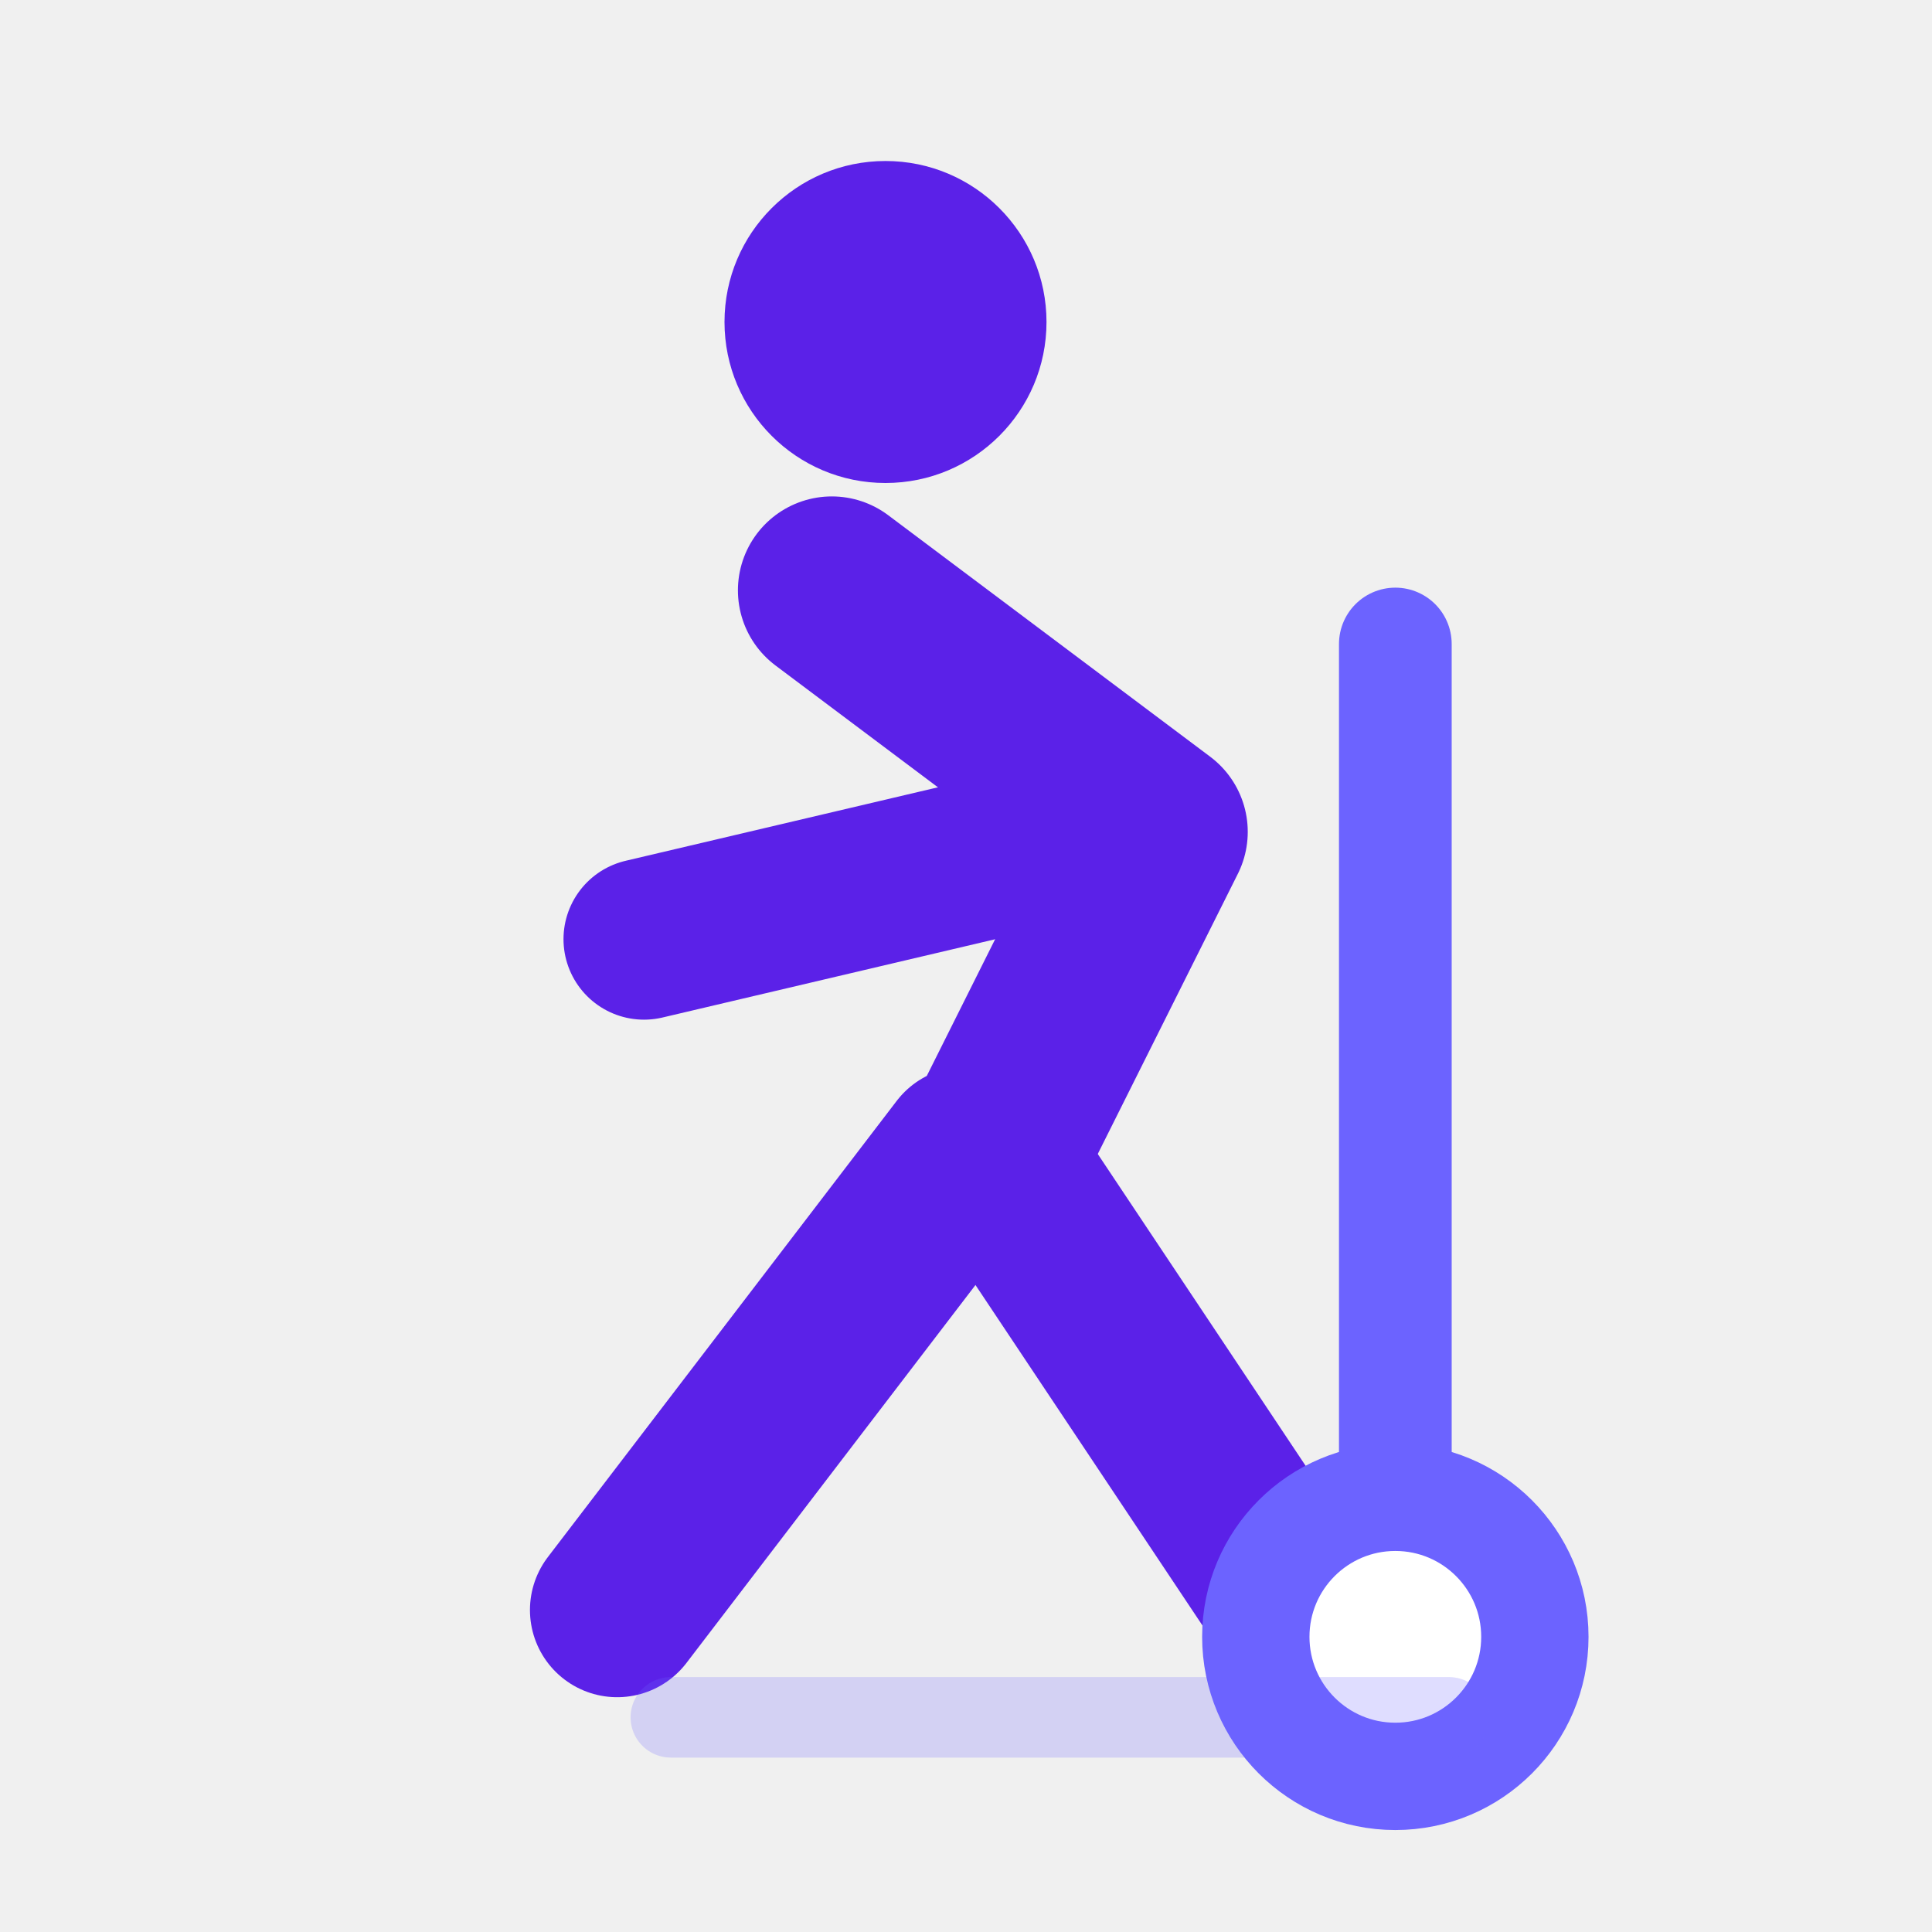
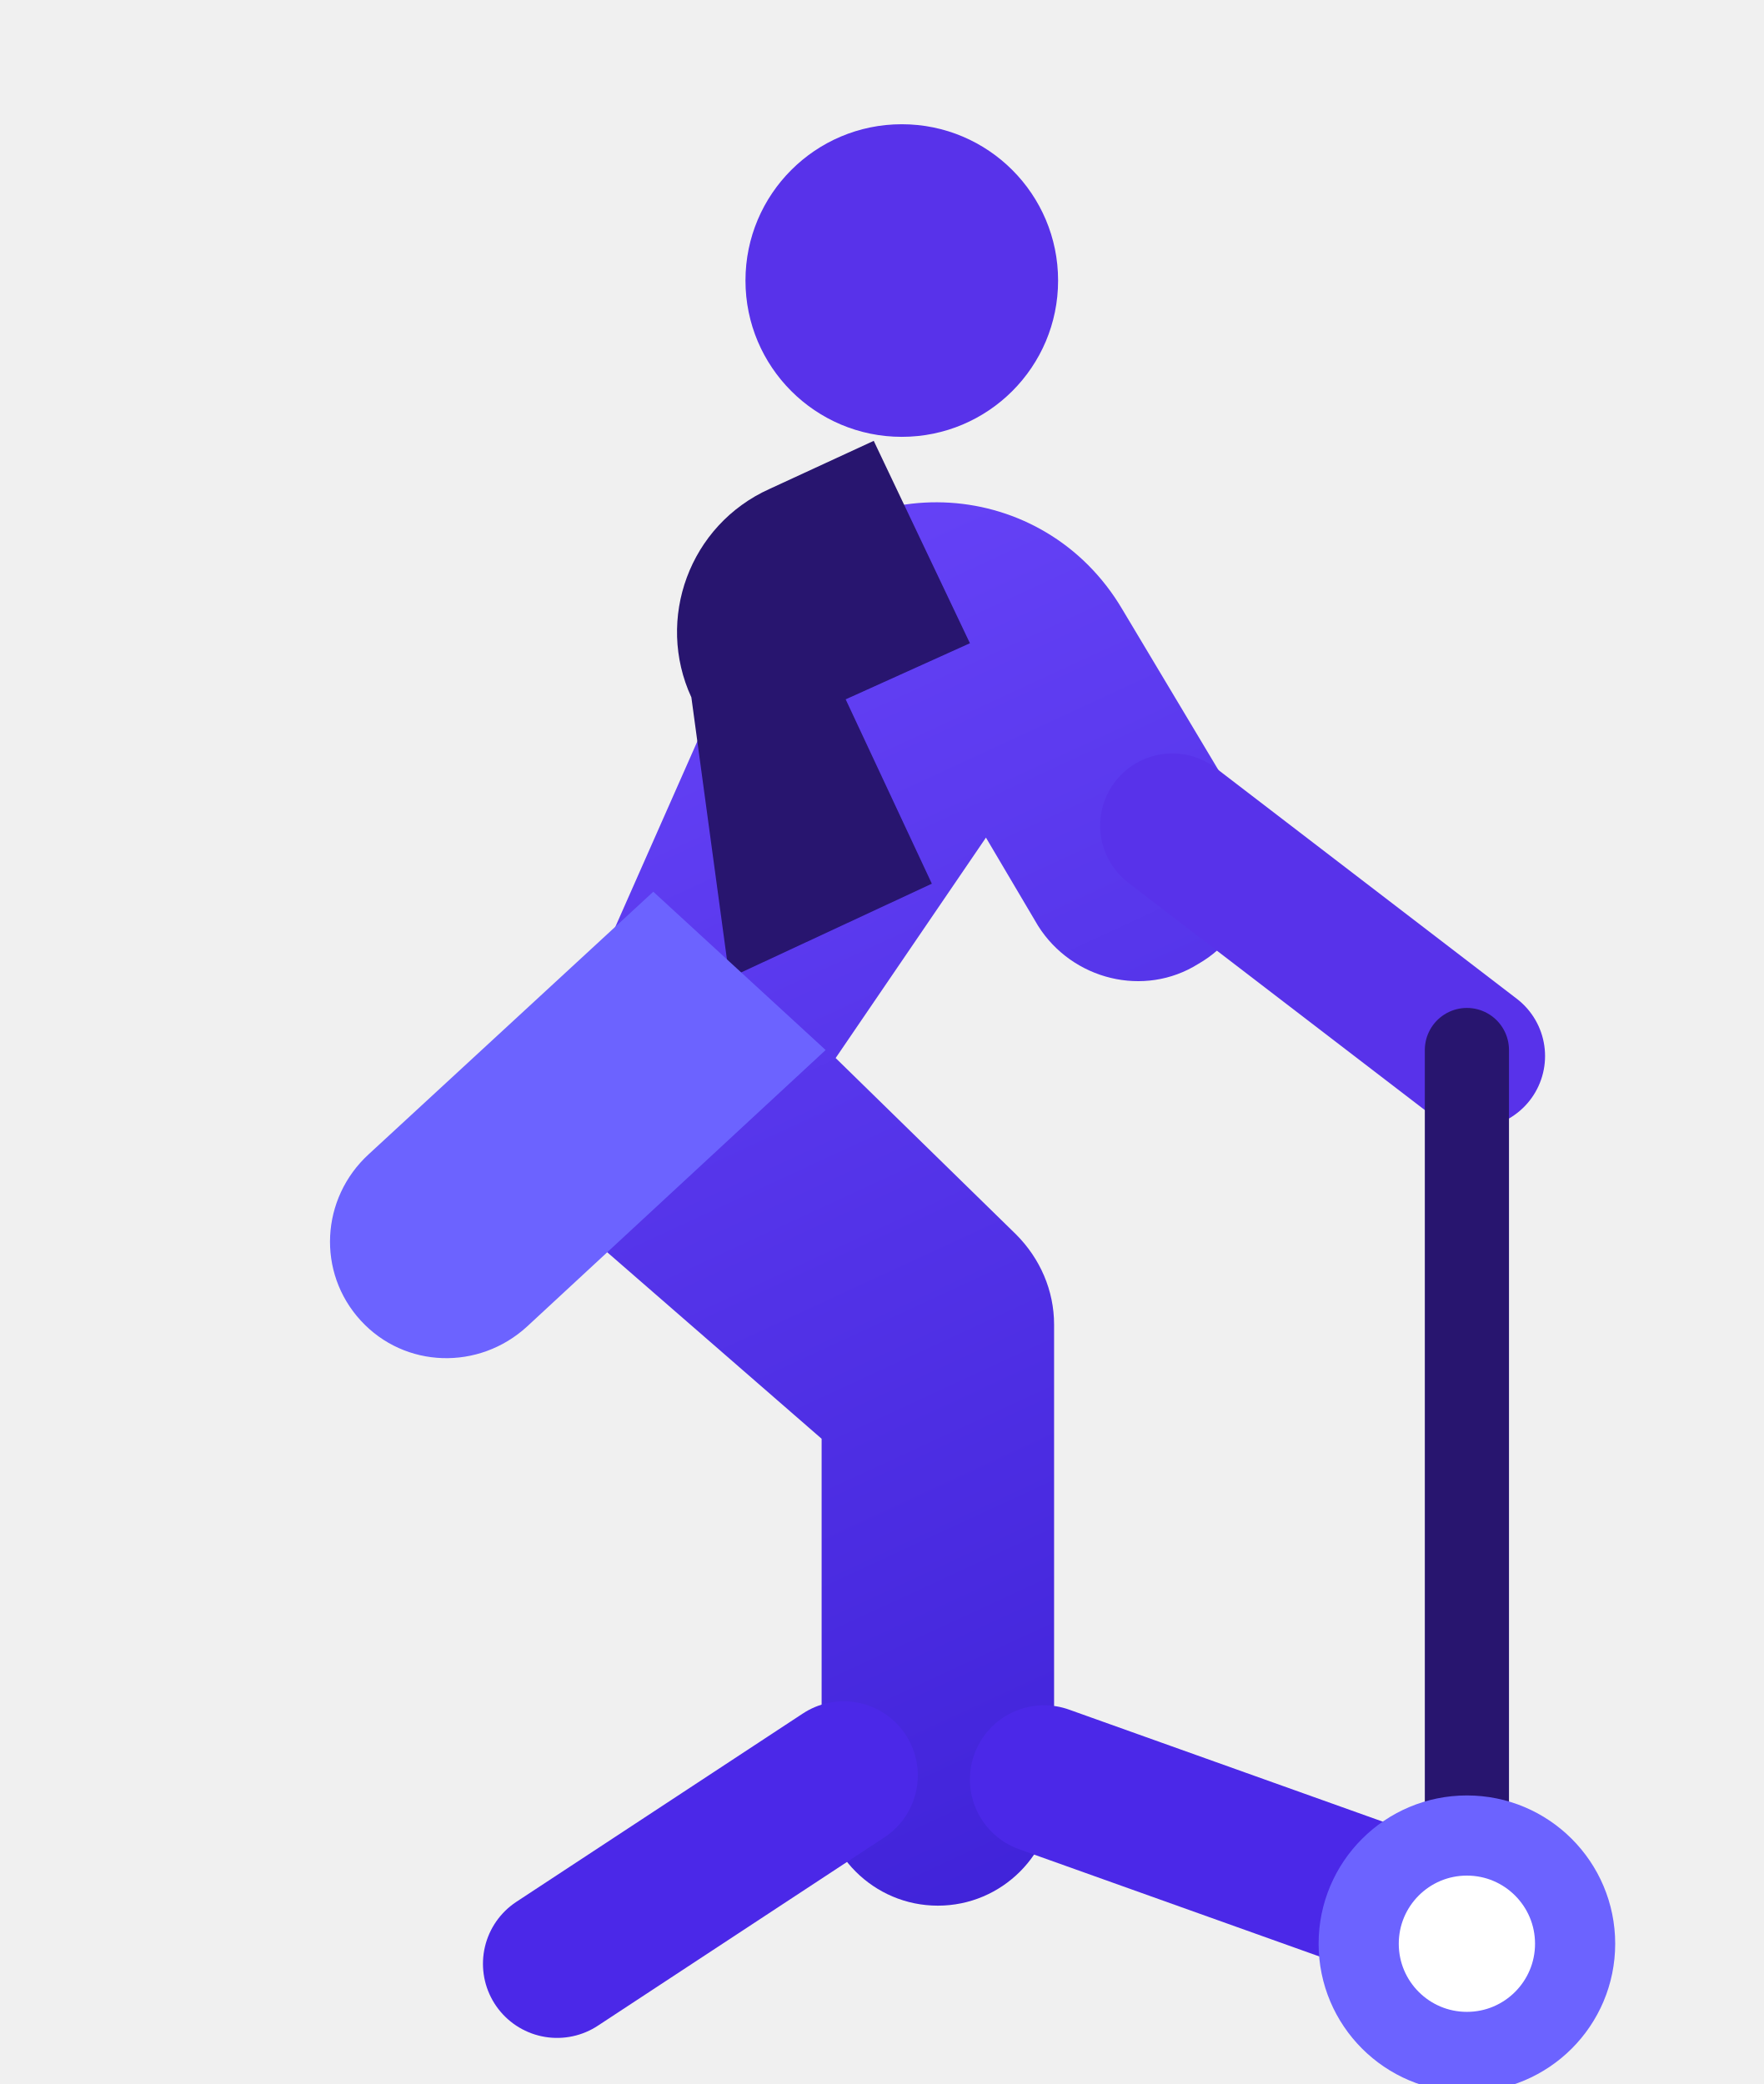
- <svg xmlns="http://www.w3.org/2000/svg" width="72" height="72" viewBox="0 0 72 72" fill="none">
-   <circle cx="33" cy="12" r="6" fill="#5B21E8" />
-   <path d="M31 22 43 31 37 43" stroke="#5B21E8" stroke-width="7" stroke-linecap="round" stroke-linejoin="round" />
-   <path d="M37 43 49 61" stroke="#5B21E8" stroke-width="6.5" stroke-linecap="round" />
-   <path d="M36 43 23 60" stroke="#5B21E8" stroke-width="6.5" stroke-linecap="round" />
-   <path d="M41 31 24 35" stroke="#5B21E8" stroke-width="6" stroke-linecap="round" />
-   <path d="M52 24v36" stroke="#6C63FF" stroke-width="4.2" stroke-linecap="round" />
-   <circle cx="52" cy="61" r="5.2" fill="#fff" stroke="#6C63FF" stroke-width="4" />
-   <path d="M25 64h29" stroke="#6C63FF" stroke-width="3" stroke-linecap="round" opacity=".22" />
+ <svg xmlns="http://www.w3.org/2000/svg" width="88" height="104" viewBox="0 0 88 104" fill="none">
+   <defs>
+     <linearGradient id="hiker" x1="25" x2="62" y1="12" y2="92" gradientUnits="userSpaceOnUse">
+       <stop stop-color="#704BFF" />
+       <stop offset="1" stop-color="#3F22D8" />
+     </linearGradient>
+   </defs>
+   <circle cx="45" cy="14" r="7.8" fill="#5832EA" />
+   <path d="M38.2 29.3c4.7-6.1 13.9-5.5 17.8 1.1l5.8 9.7c1.7 2.8.8 6.4-2 8-2.7 1.7-6.3.8-8-1.9l-2.6-4.4-7.5 11 9 8.8c1.2 1.2 1.9 2.8 1.9 4.5v23.2c0 3.2-2.6 5.8-5.8 5.8S41 92.5 41 89.3V71.8L28.7 61.1c-2.5-2.2-2.8-5.9-.8-8.5l10.3-23.3Z" fill="url(#hiker)" />
+   <path d="M34.5 34.8c-1.8-3.9-.1-8.6 3.9-10.4l5.2-2.4 4.8 10.1-6.2 2.8 4.3 9.2-10.1 4.7-1.9-14Z" fill="#28156F" />
+   <path d="M41.2 52.4 26.3 66.2c-2.4 2.2-6.1 2.1-8.3-.3-2.2-2.4-2-6.1.4-8.3L32.6 44.5l8.6 7.9Z" fill="#6C63FF" />
+   <path d="M58.5 41.2 73.5 52.7" stroke="#5832EA" stroke-width="7.2" stroke-linecap="round" />
+   <path d="M73.2 52.4v42.5" stroke="#28156F" stroke-width="4.2" stroke-linecap="round" />
+   <path d="M42.1 88.6 27.8 98" stroke="#4B28E8" stroke-width="7.4" stroke-linecap="round" />
+   <path d="M52.1 88.8 68.9 94.8" stroke="#4B28E8" stroke-width="7.4" stroke-linecap="round" />
+   <circle cx="73.2" cy="97" r="5.4" fill="#fff" stroke="#6C63FF" stroke-width="4" />
</svg>
